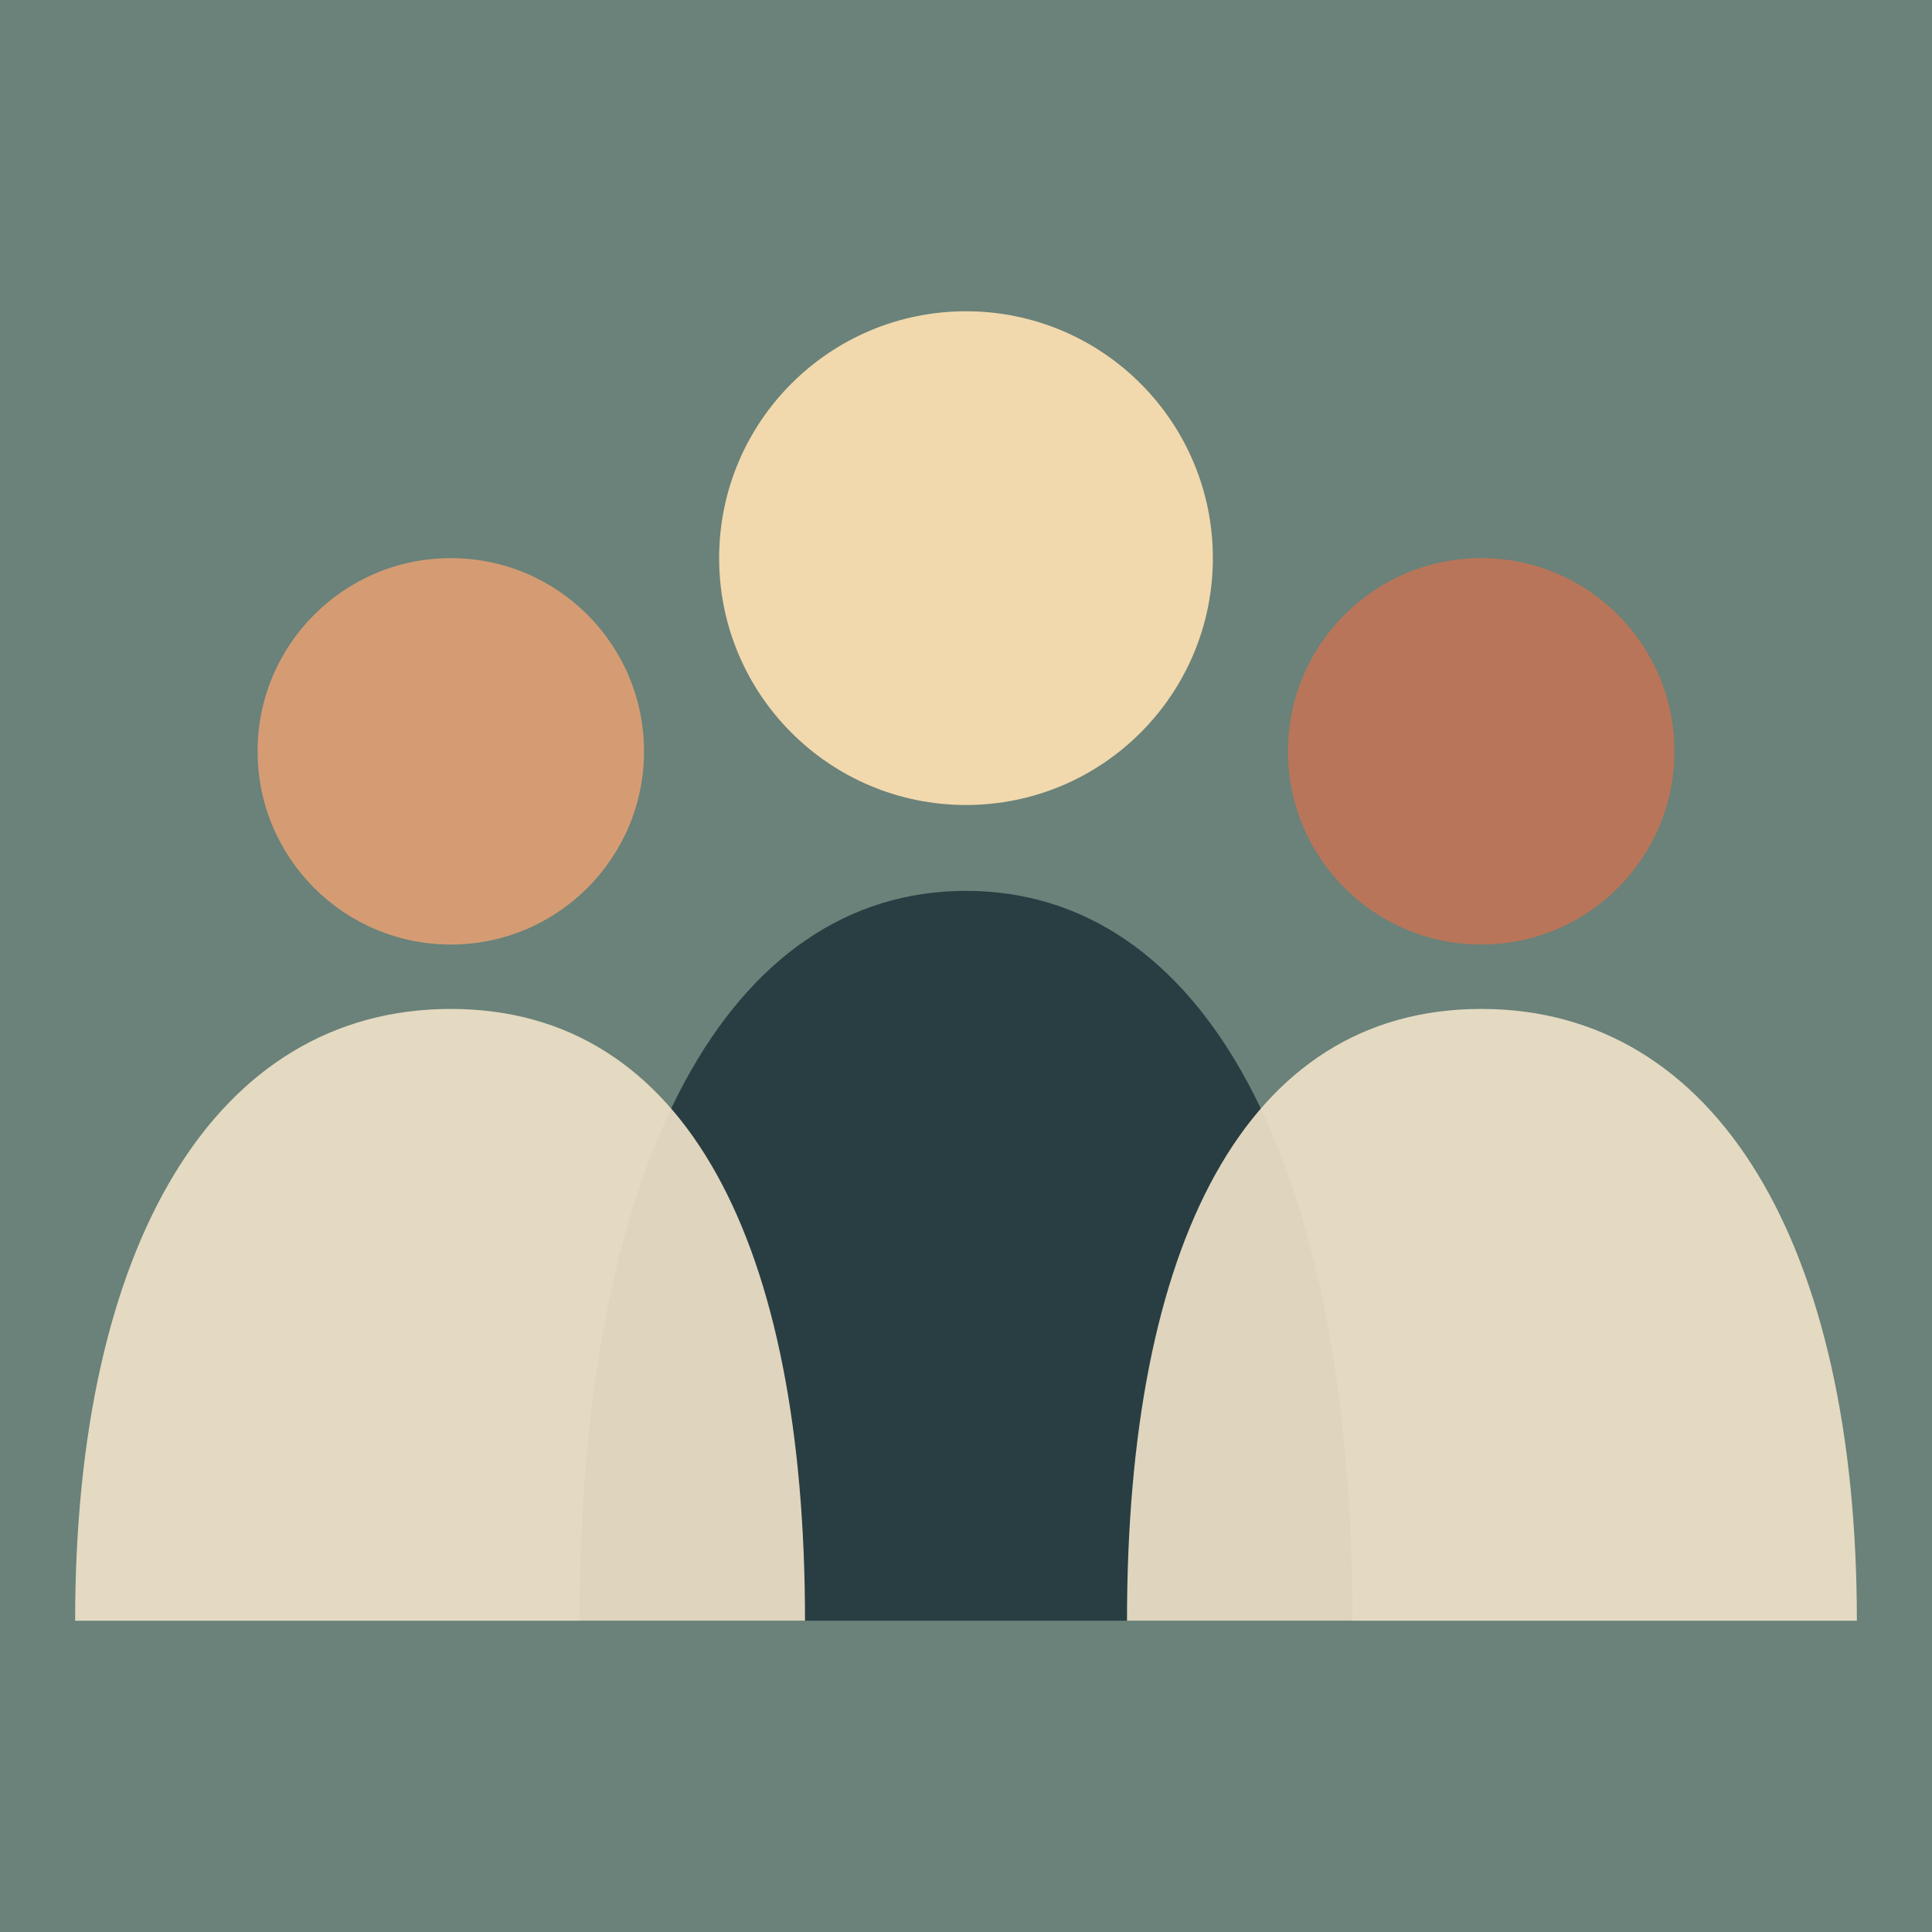
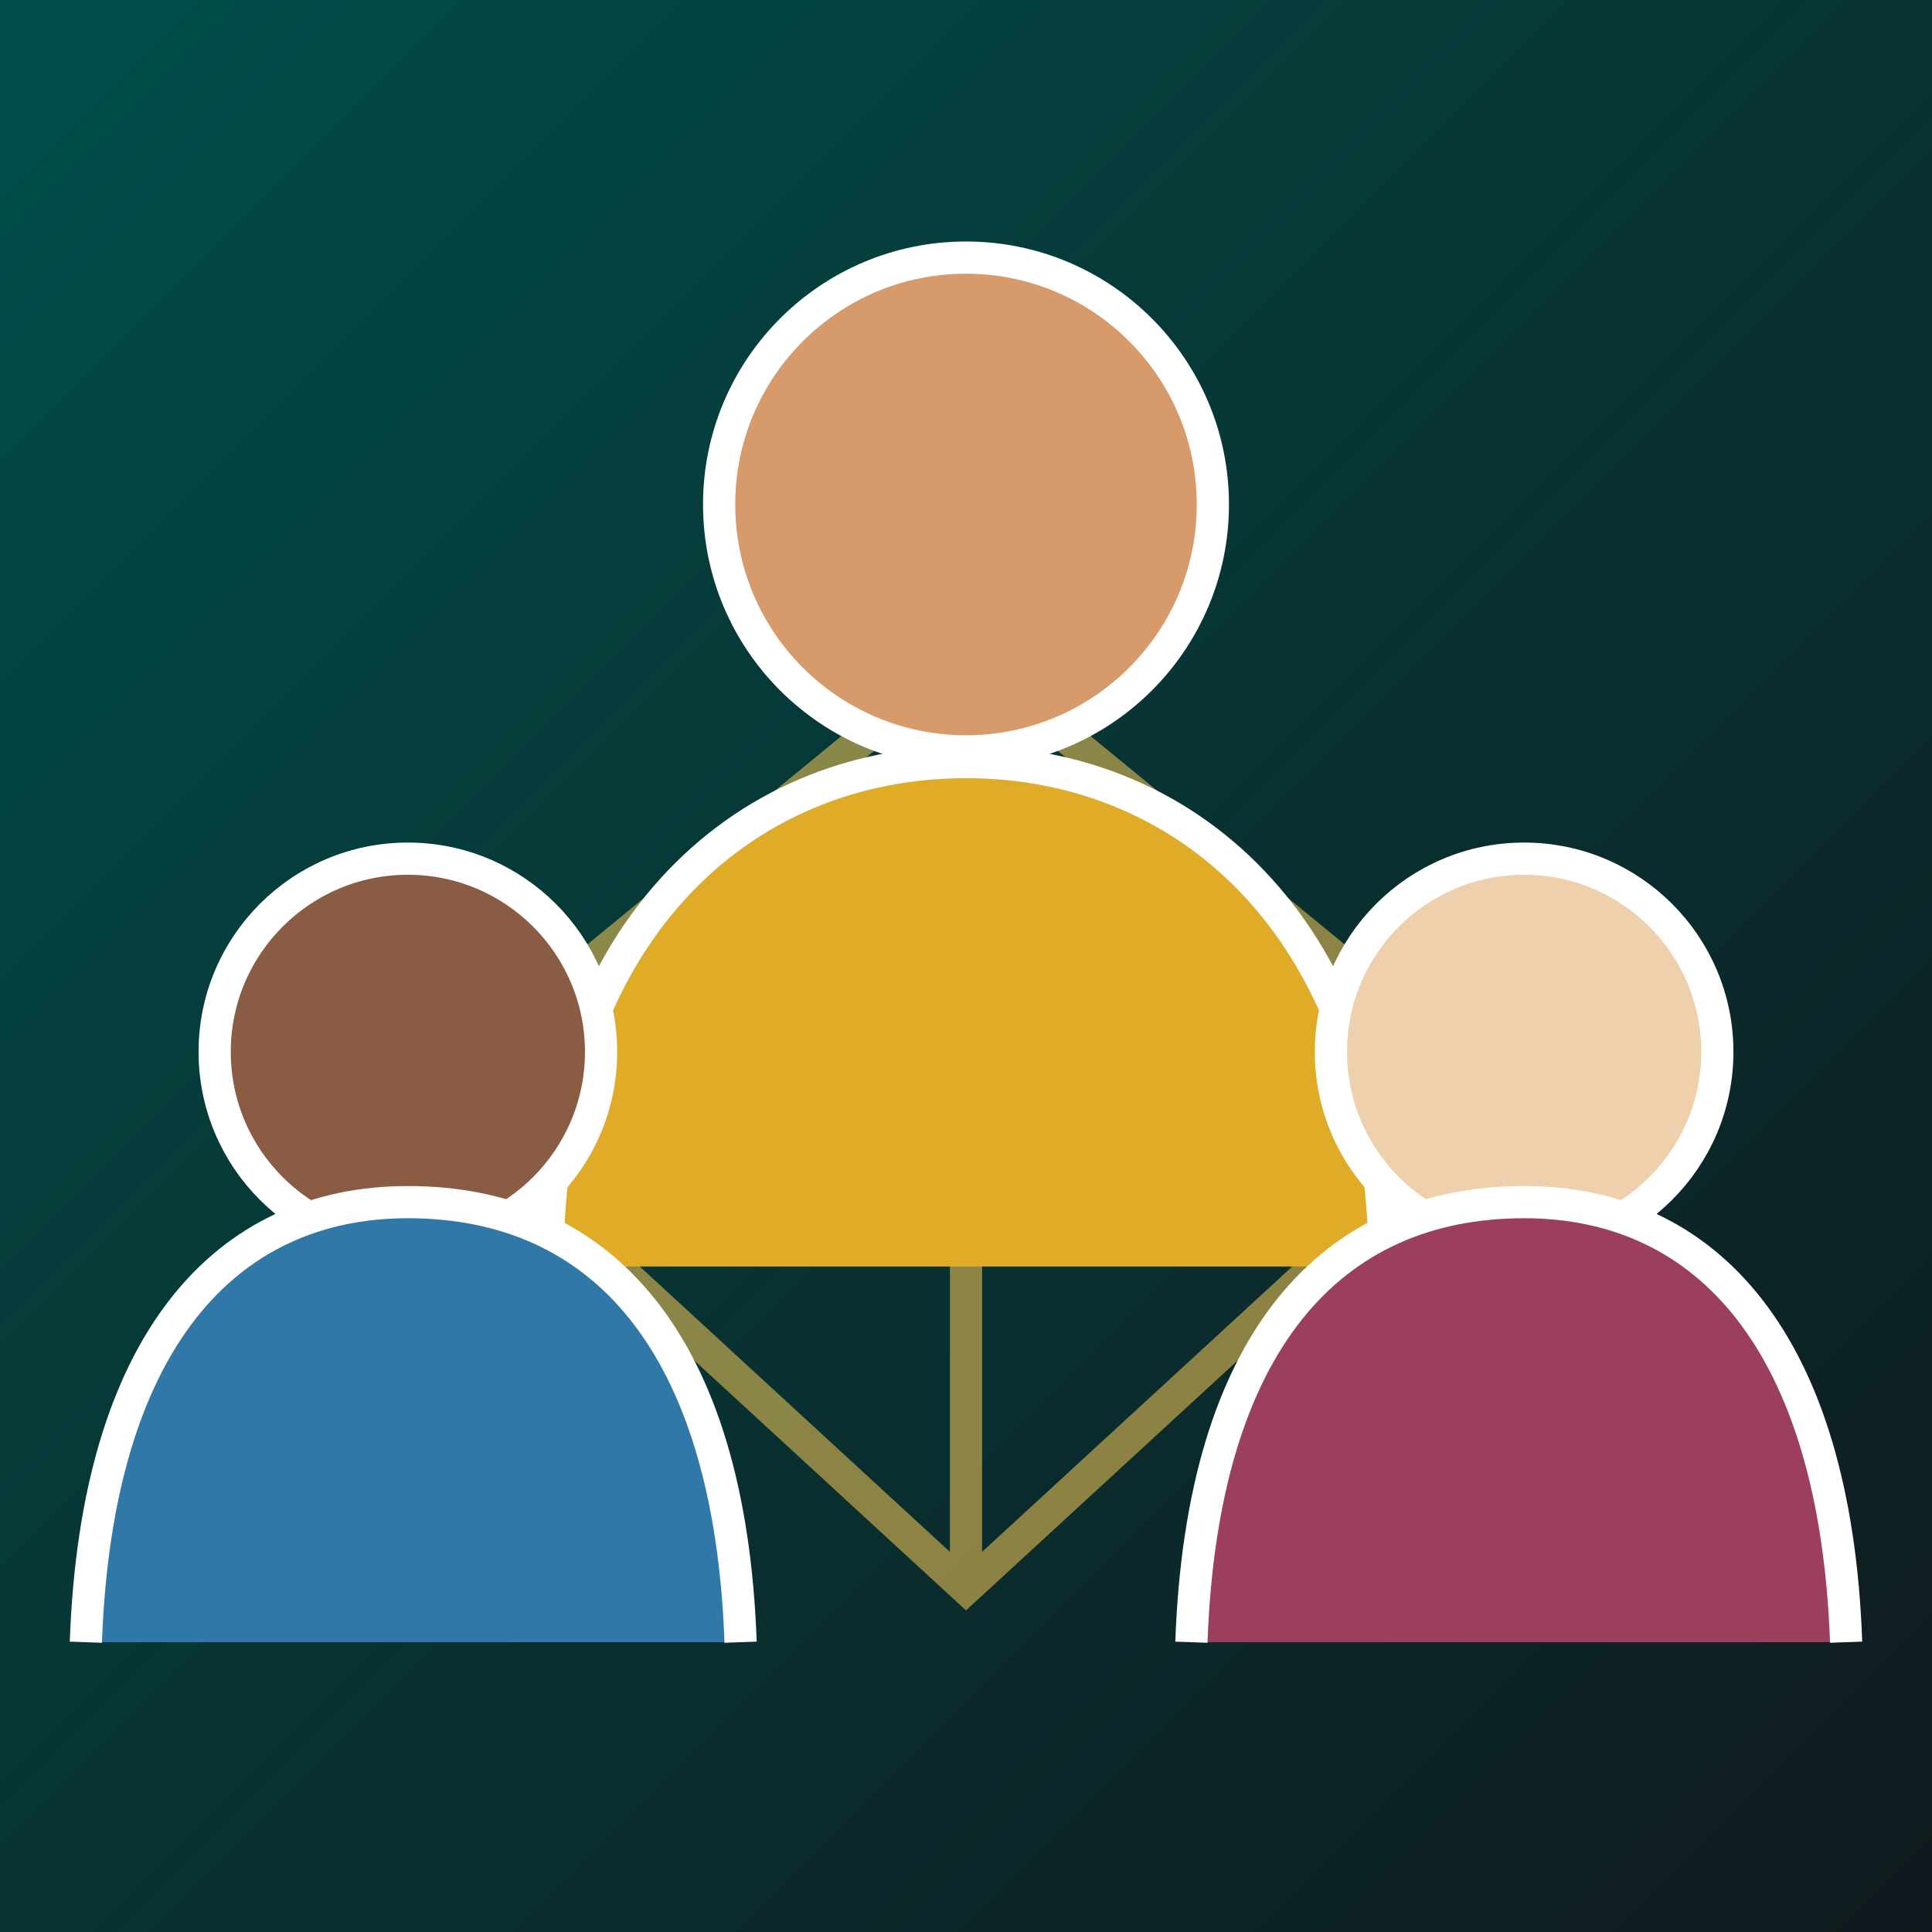
- <svg xmlns="http://www.w3.org/2000/svg" viewBox="0 0 180 180" role="img" aria-label="Abstract group of people">
-   <rect width="180" height="180" fill="#6a8279" />
-   <circle cx="90" cy="52" r="23" fill="#f1d8ad" />
-   <circle cx="42" cy="70" r="18" fill="#d59c74" />
-   <circle cx="138" cy="70" r="18" fill="#b97559" />
-   <path d="M54 151c0-43 14-68 36-68s36 25 36 68z" fill="#293e43" />
-   <path d="M7 151c0-35 13-57 35-57s33 22 33 57zM105 151c0-35 11-57 33-57s35 22 35 57z" fill="#efe1c8" opacity=".92" />
+ <svg xmlns="http://www.w3.org/2000/svg" viewBox="0 0 180 180" role="img" aria-label="A connected community of distinct people">
+   <defs>
+     <linearGradient id="bg" x2="1" y2="1">
+       <stop stop-color="#004e4a" />
+       <stop offset="1" stop-color="#10191d" />
+     </linearGradient>
+     <linearGradient id="gold" x2="0" y2="1">
+       <stop stop-color="#ffe38e" />
+       <stop offset="1" stop-color="#d79d1c" />
+     </linearGradient>
+   </defs>
+   <rect width="180" height="180" fill="url(#bg)" />
+   <path d="M40 102 90 61l50 41M40 102l50 46 50-46M90 61v87" fill="none" stroke="#f5cb57" stroke-width="3" opacity=".55" />
+   <circle cx="90" cy="47" r="23" fill="#d79a6b" stroke="#fff" stroke-width="3" />
+   <path d="M51 118c0-31 18-47 39-47s39 16 39 47" fill="#e0ac28" stroke="#fff" stroke-width="3" />
+   <circle cx="38" cy="98" r="18" fill="#8a5c44" stroke="#fff" stroke-width="3" />
+   <path d="M8 153c1-28 13-41 30-41 18 0 30 13 31 41" fill="#2f78a8" stroke="#fff" stroke-width="3" />
+   <circle cx="142" cy="98" r="18" fill="#efd0ad" stroke="#fff" stroke-width="3" />
+   <path d="M111 153c1-28 13-41 31-41 17 0 29 13 30 41" fill="#9b3f5c" stroke="#fff" stroke-width="3" />
+   <path d="M19 159h142" stroke="url(#gold)" stroke-width="6" stroke-linecap="round" />
</svg>
